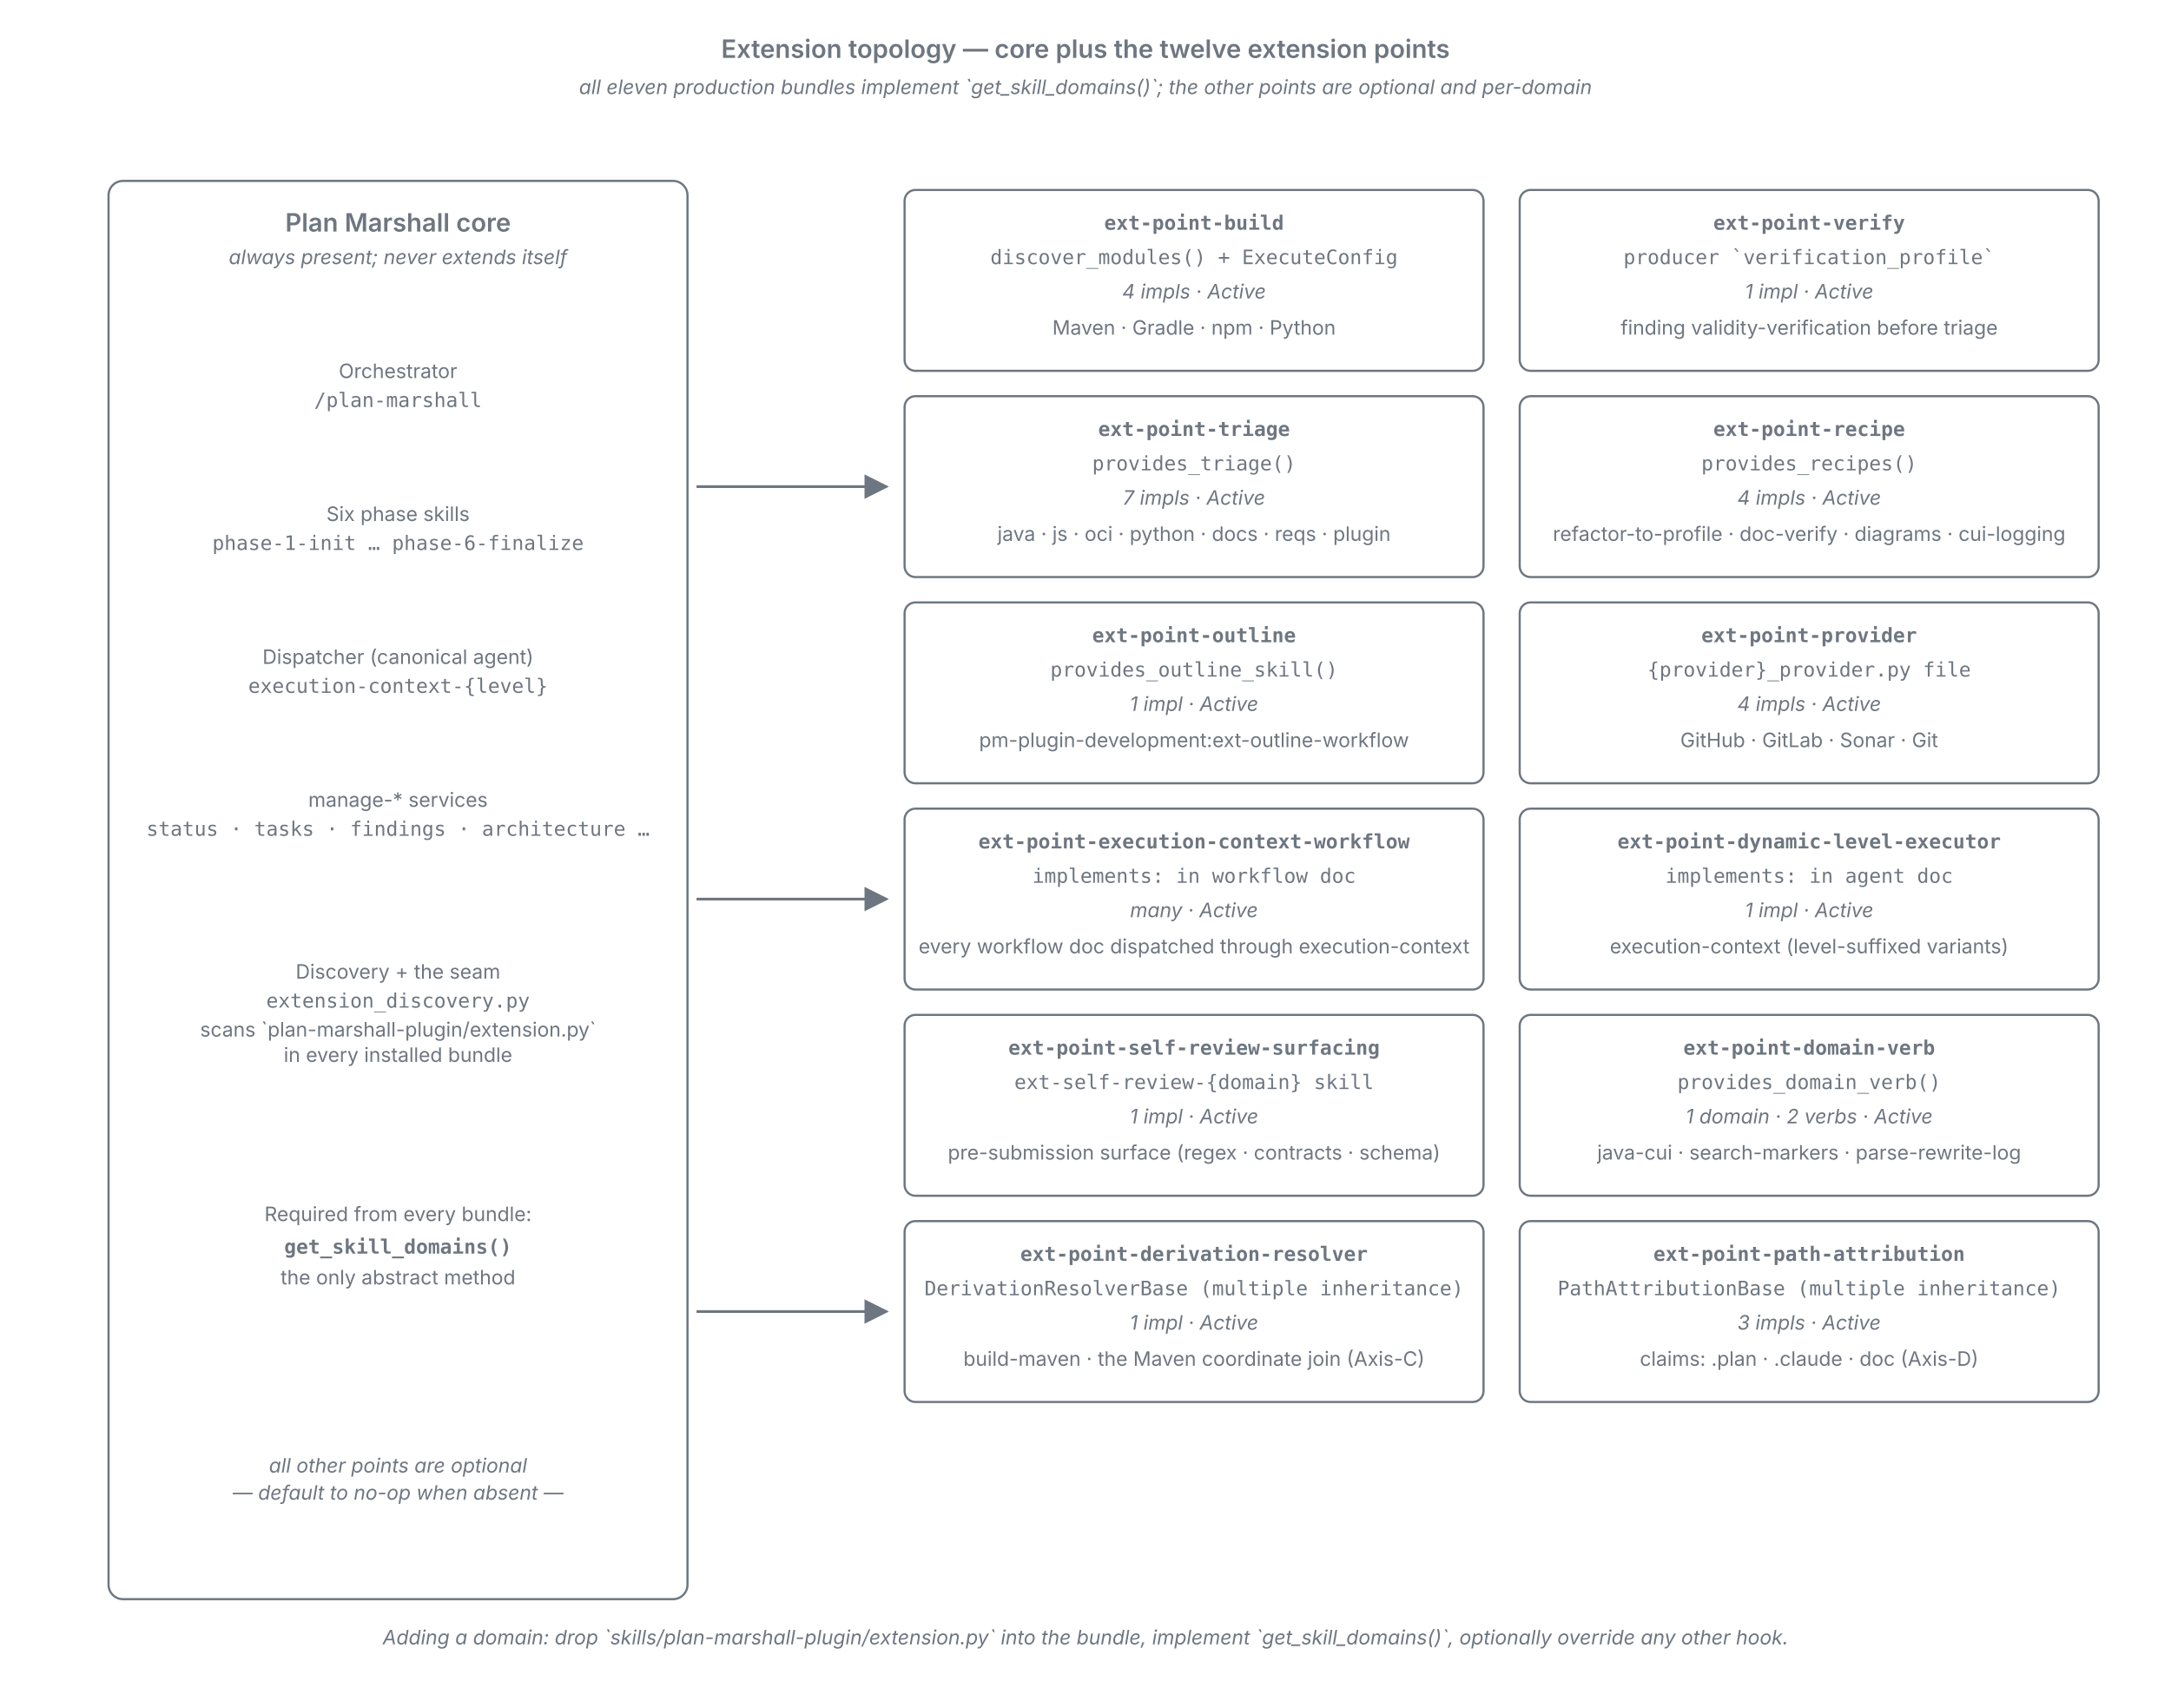
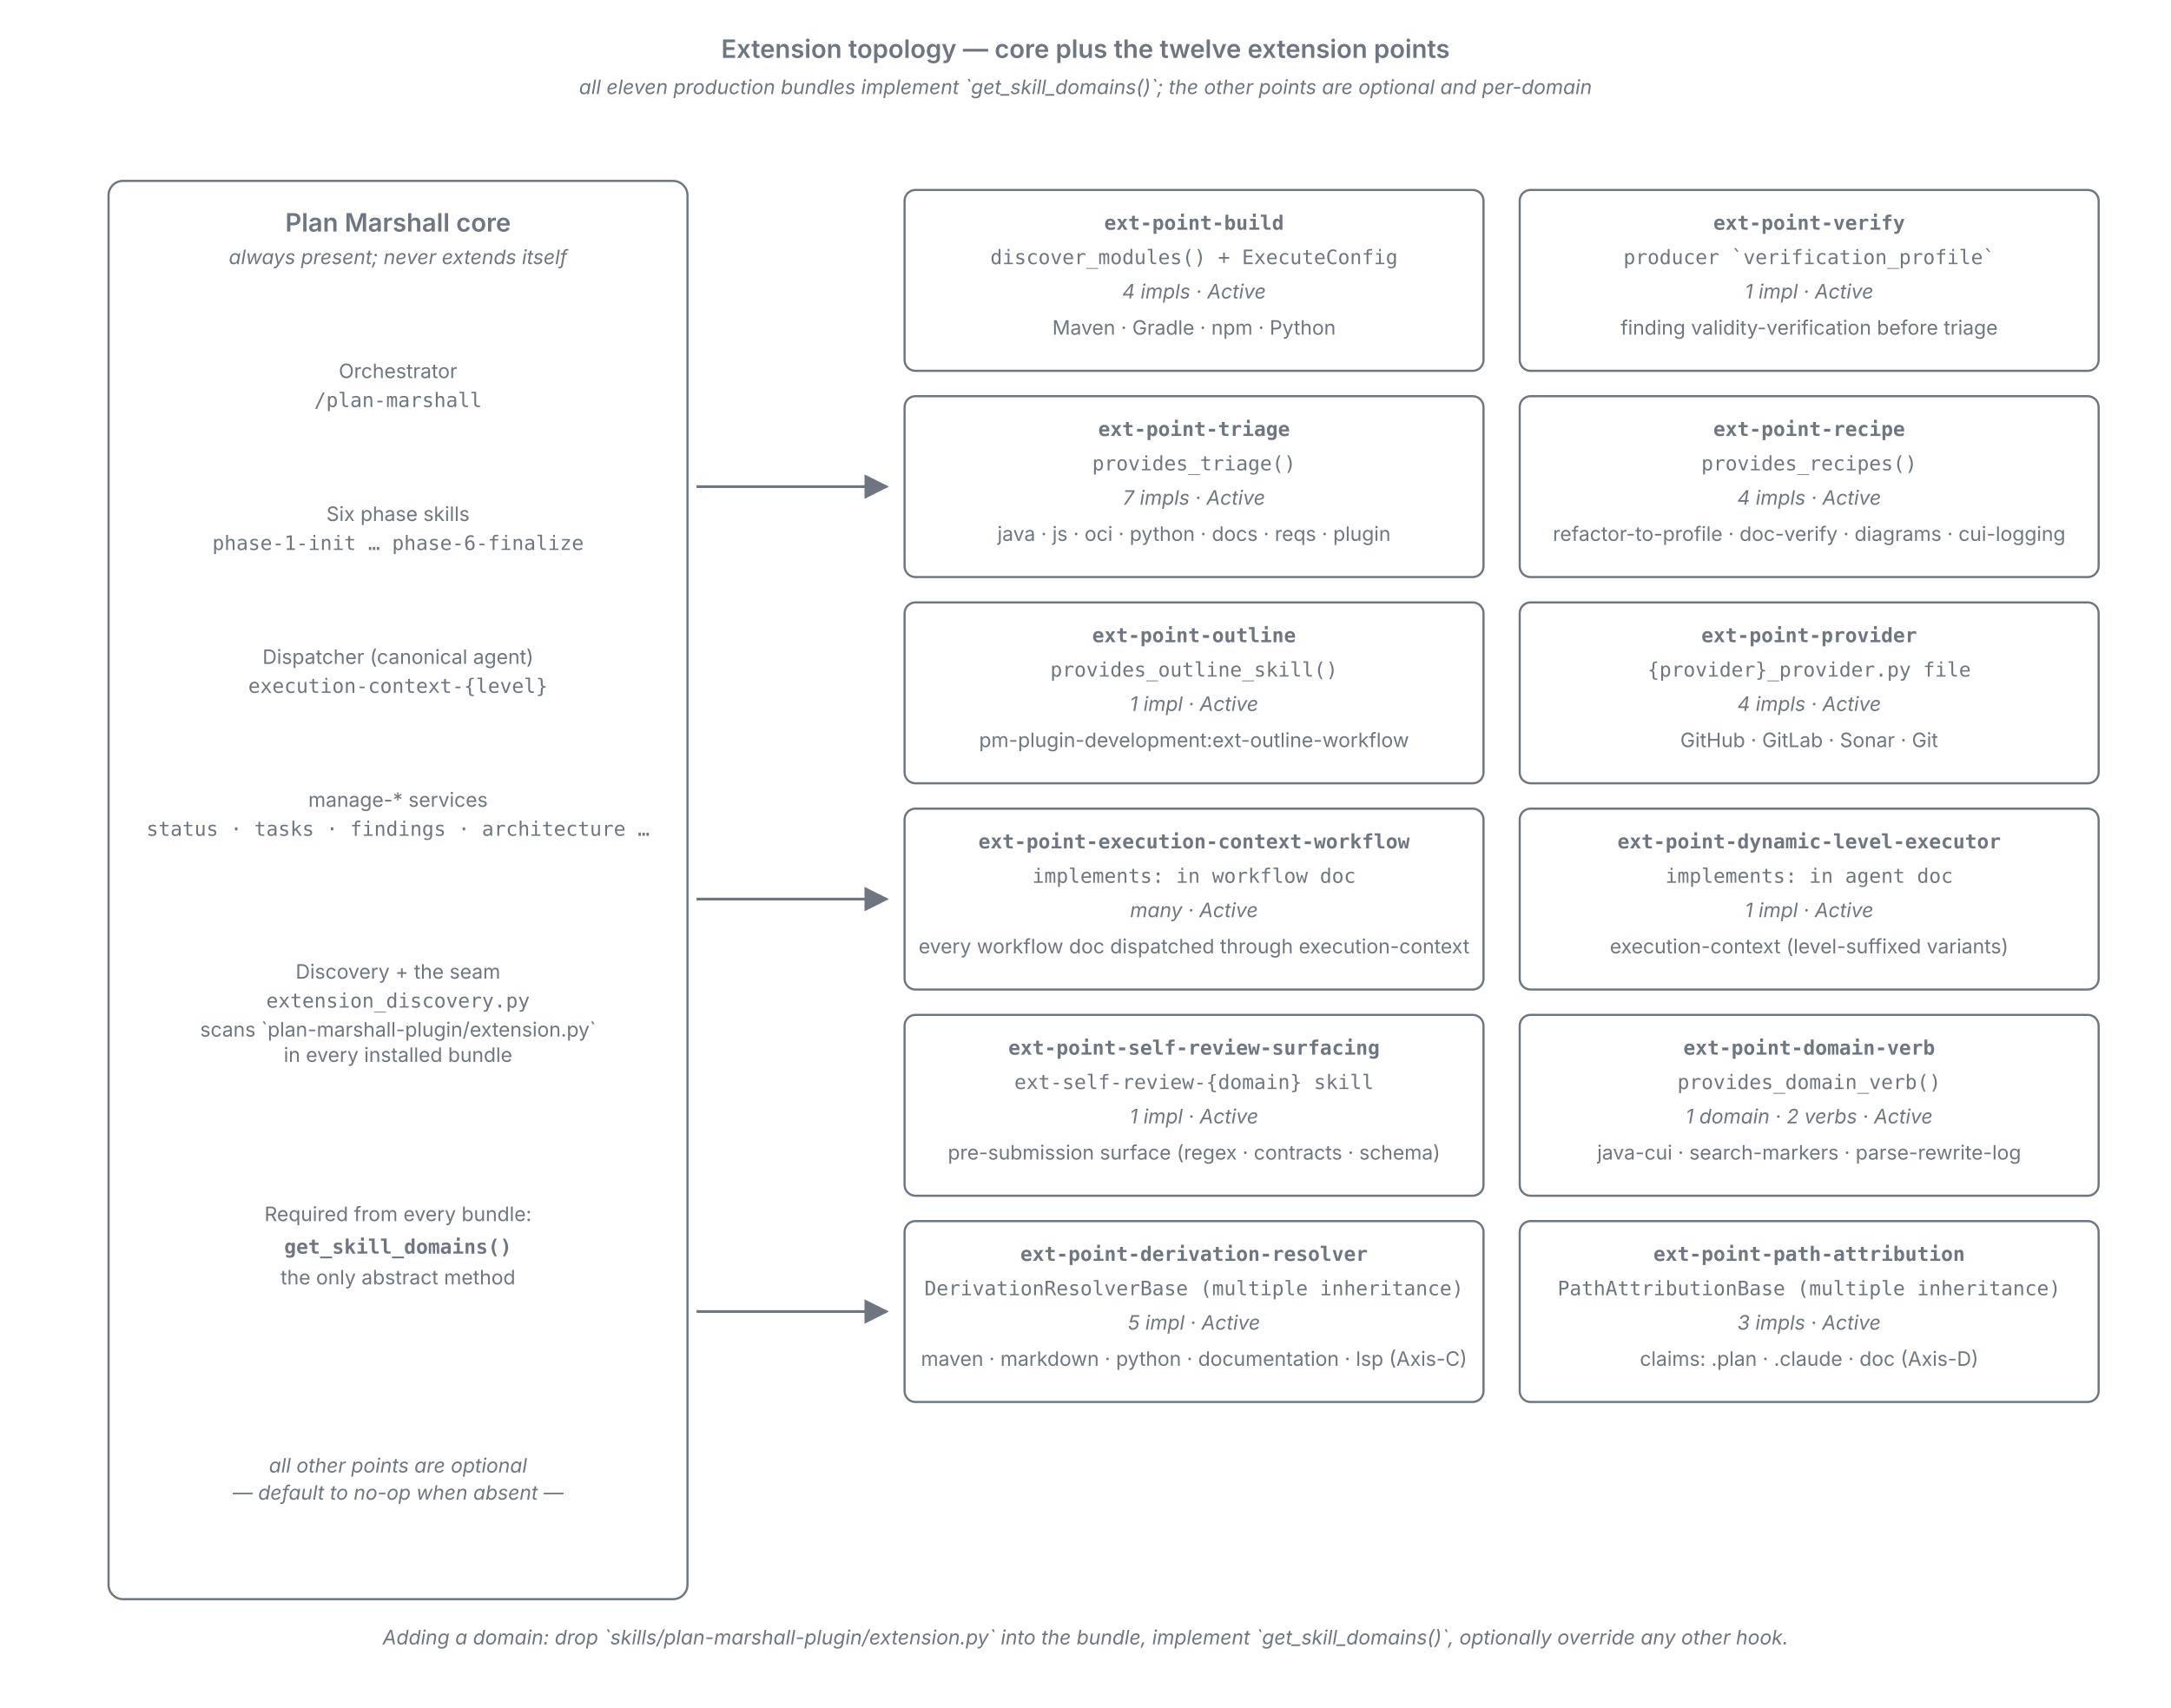
<svg xmlns="http://www.w3.org/2000/svg" viewBox="0 0 1200 944" role="img" aria-labelledby="title desc" font-family="ui-sans-serif, -apple-system, system-ui, 'Segoe UI', sans-serif">
  <defs>
    <marker id="arrow" viewBox="0 0 10 10" refX="9" refY="5" markerWidth="9" markerHeight="9" orient="auto">
      <path d="M0,0 L10,5 L0,10 z" class="arrow-fill" />
    </marker>
    <style>
      .col-header { font-size: 14px; font-weight: 600; fill: #6e7681; text-anchor: middle; }
      .col-sub    { font-size: 11px; fill: #6e7681; text-anchor: middle; font-style: italic; }
      .mono       { font-family: ui-monospace, 'SF Mono', Menlo, Consolas, monospace; font-size: 11px; fill: #6e7681; text-anchor: middle; }
      .axis-lbl   { font-size: 11px; fill: #6e7681; text-anchor: middle; font-style: italic; }
      .item       { font-size: 11px; fill: #6e7681; text-anchor: middle; }
      .stroke     { stroke: #6e7681; stroke-width: 1.2; fill: none; }
      .arrow      { stroke: #6e7681; stroke-width: 1.5; fill: none; }
      .arrow-fill { fill: #6e7681; }
    </style>
  </defs>
  <text x="600" y="32" class="col-header">Extension topology — core plus the twelve extension points</text>
  <text x="600" y="52" class="col-sub">all eleven production bundles implement `get_skill_domains()`; the other points are optional and per-domain</text>
  <rect class="stroke" x="60" y="100" width="320" height="784" rx="8" ry="8" />
  <text x="220" y="128" class="col-header">Plan Marshall core</text>
  <text x="220" y="146" class="col-sub">always present; never extends itself</text>
  <text x="220" y="209" class="item">Orchestrator</text>
  <text x="220" y="225" class="mono">/plan-marshall</text>
  <text x="220" y="288" class="item">Six phase skills</text>
  <text x="220" y="304" class="mono">phase-1-init … phase-6-finalize</text>
  <text x="220" y="367" class="item">Dispatcher (canonical agent)</text>
  <text x="220" y="383" class="mono">execution-context-{level}</text>
  <text x="220" y="446" class="item">manage-* services</text>
  <text x="220" y="462" class="mono">status · tasks · findings · architecture …</text>
  <text x="220" y="541" class="item">Discovery + the seam</text>
  <text x="220" y="557" class="mono">extension_discovery.py</text>
  <text x="220" y="573" class="item">scans `plan-marshall-plugin/extension.py`</text>
  <text x="220" y="587" class="item">in every installed bundle</text>
  <text x="220" y="675" class="item">Required from every bundle:</text>
  <text x="220" y="693" class="mono" style="font-weight: 700">get_skill_domains()</text>
  <text x="220" y="710" class="item">the only abstract method</text>
  <text x="220" y="814" class="col-sub">all other points are optional</text>
  <text x="220" y="829" class="col-sub">— default to no-op when absent —</text>
  <line class="arrow" x1="385" y1="269" x2="490" y2="269" marker-end="url(#arrow)" />
  <line class="arrow" x1="385" y1="497" x2="490" y2="497" marker-end="url(#arrow)" />
  <line class="arrow" x1="385" y1="725" x2="490" y2="725" marker-end="url(#arrow)" />
  <rect class="stroke" x="500" y="105" width="320" height="100" rx="6" ry="6" />
  <text x="660" y="127" class="mono" style="font-weight: 700">ext-point-build</text>
  <text x="660" y="146" class="mono">discover_modules() + ExecuteConfig</text>
  <text x="660" y="165" class="col-sub">4 impls · Active</text>
  <text x="660" y="185" class="item">Maven · Gradle · npm · Python</text>
  <rect class="stroke" x="840" y="105" width="320" height="100" rx="6" ry="6" />
  <text x="1000" y="127" class="mono" style="font-weight: 700">ext-point-verify</text>
  <text x="1000" y="146" class="mono">producer `verification_profile`</text>
  <text x="1000" y="165" class="col-sub">1 impl · Active</text>
  <text x="1000" y="185" class="item">finding validity-verification before triage</text>
  <rect class="stroke" x="500" y="219" width="320" height="100" rx="6" ry="6" />
  <text x="660" y="241" class="mono" style="font-weight: 700">ext-point-triage</text>
  <text x="660" y="260" class="mono">provides_triage()</text>
  <text x="660" y="279" class="col-sub">7 impls · Active</text>
  <text x="660" y="299" class="item">java · js · oci · python · docs · reqs · plugin</text>
  <rect class="stroke" x="840" y="219" width="320" height="100" rx="6" ry="6" />
  <text x="1000" y="241" class="mono" style="font-weight: 700">ext-point-recipe</text>
  <text x="1000" y="260" class="mono">provides_recipes()</text>
  <text x="1000" y="279" class="col-sub">4 impls · Active</text>
  <text x="1000" y="299" class="item">refactor-to-profile · doc-verify · diagrams · cui-logging</text>
  <rect class="stroke" x="500" y="333" width="320" height="100" rx="6" ry="6" />
  <text x="660" y="355" class="mono" style="font-weight: 700">ext-point-outline</text>
  <text x="660" y="374" class="mono">provides_outline_skill()</text>
  <text x="660" y="393" class="col-sub">1 impl · Active</text>
  <text x="660" y="413" class="item">pm-plugin-development:ext-outline-workflow</text>
  <rect class="stroke" x="840" y="333" width="320" height="100" rx="6" ry="6" />
  <text x="1000" y="355" class="mono" style="font-weight: 700">ext-point-provider</text>
  <text x="1000" y="374" class="mono">{provider}_provider.py file</text>
  <text x="1000" y="393" class="col-sub">4 impls · Active</text>
  <text x="1000" y="413" class="item">GitHub · GitLab · Sonar · Git</text>
  <rect class="stroke" x="500" y="447" width="320" height="100" rx="6" ry="6" />
  <text x="660" y="469" class="mono" style="font-weight: 700">ext-point-execution-context-workflow</text>
  <text x="660" y="488" class="mono">implements: in workflow doc</text>
  <text x="660" y="507" class="col-sub">many · Active</text>
  <text x="660" y="527" class="item">every workflow doc dispatched through execution-context</text>
  <rect class="stroke" x="840" y="447" width="320" height="100" rx="6" ry="6" />
  <text x="1000" y="469" class="mono" style="font-weight: 700">ext-point-dynamic-level-executor</text>
  <text x="1000" y="488" class="mono">implements: in agent doc</text>
  <text x="1000" y="507" class="col-sub">1 impl · Active</text>
  <text x="1000" y="527" class="item">execution-context (level-suffixed variants)</text>
  <rect class="stroke" x="500" y="561" width="320" height="100" rx="6" ry="6" />
  <text x="660" y="583" class="mono" style="font-weight: 700">ext-point-self-review-surfacing</text>
  <text x="660" y="602" class="mono">ext-self-review-{domain} skill</text>
  <text x="660" y="621" class="col-sub">1 impl · Active</text>
  <text x="660" y="641" class="item">pre-submission surface (regex · contracts · schema)</text>
  <rect class="stroke" x="840" y="561" width="320" height="100" rx="6" ry="6" />
  <text x="1000" y="583" class="mono" style="font-weight: 700">ext-point-domain-verb</text>
  <text x="1000" y="602" class="mono">provides_domain_verb()</text>
  <text x="1000" y="621" class="col-sub">1 domain · 2 verbs · Active</text>
  <text x="1000" y="641" class="item">java-cui · search-markers · parse-rewrite-log</text>
  <rect class="stroke" x="500" y="675" width="320" height="100" rx="6" ry="6" />
  <text x="660" y="697" class="mono" style="font-weight: 700">ext-point-derivation-resolver</text>
  <text x="660" y="716" class="mono">DerivationResolverBase (multiple inheritance)</text>
-   <text x="660" y="735" class="col-sub">1 impl · Active</text>
-   <text x="660" y="755" class="item">build-maven · the Maven coordinate join (Axis-C)</text>
+   <text x="660" y="735" class="col-sub">5 impl · Active</text>
+   <text x="660" y="755" class="item">maven · markdown · python · documentation · lsp (Axis-C)</text>
  <rect class="stroke" x="840" y="675" width="320" height="100" rx="6" ry="6" />
  <text x="1000" y="697" class="mono" style="font-weight: 700">ext-point-path-attribution</text>
  <text x="1000" y="716" class="mono">PathAttributionBase (multiple inheritance)</text>
  <text x="1000" y="735" class="col-sub">3 impls · Active</text>
  <text x="1000" y="755" class="item">claims: .plan · .claude · doc (Axis-D)</text>
  <text x="600" y="909" class="col-sub">Adding a domain: drop `skills/plan-marshall-plugin/extension.py` into the bundle, implement `get_skill_domains()`, optionally override any other hook.</text>
</svg>
